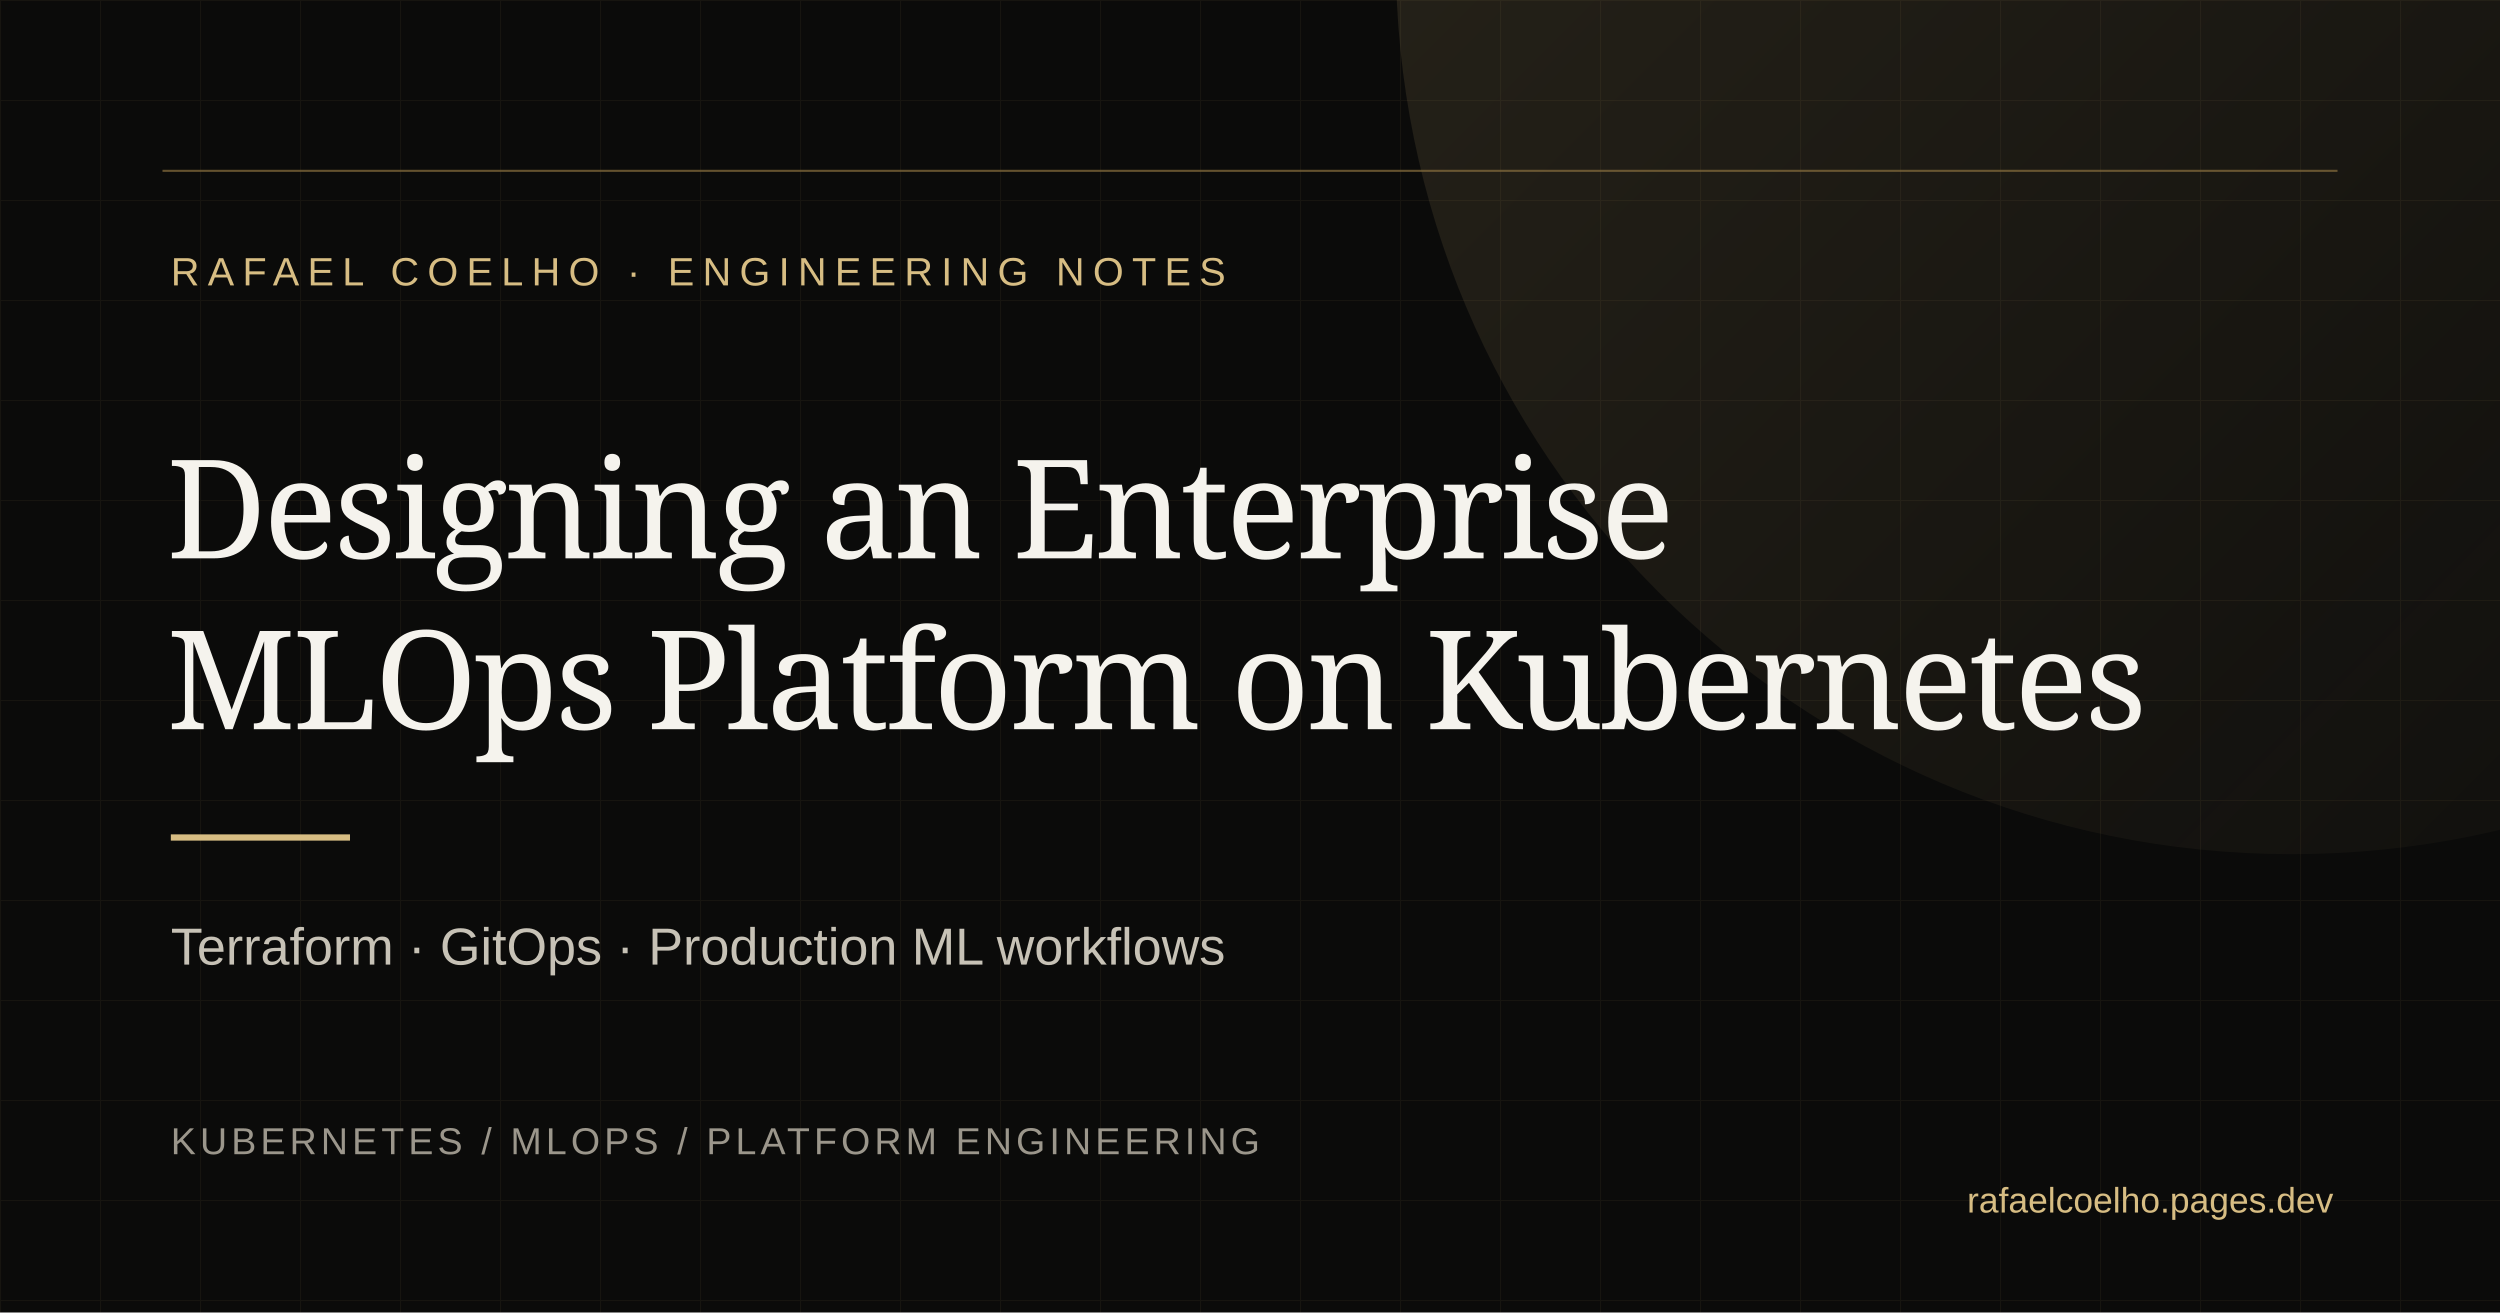
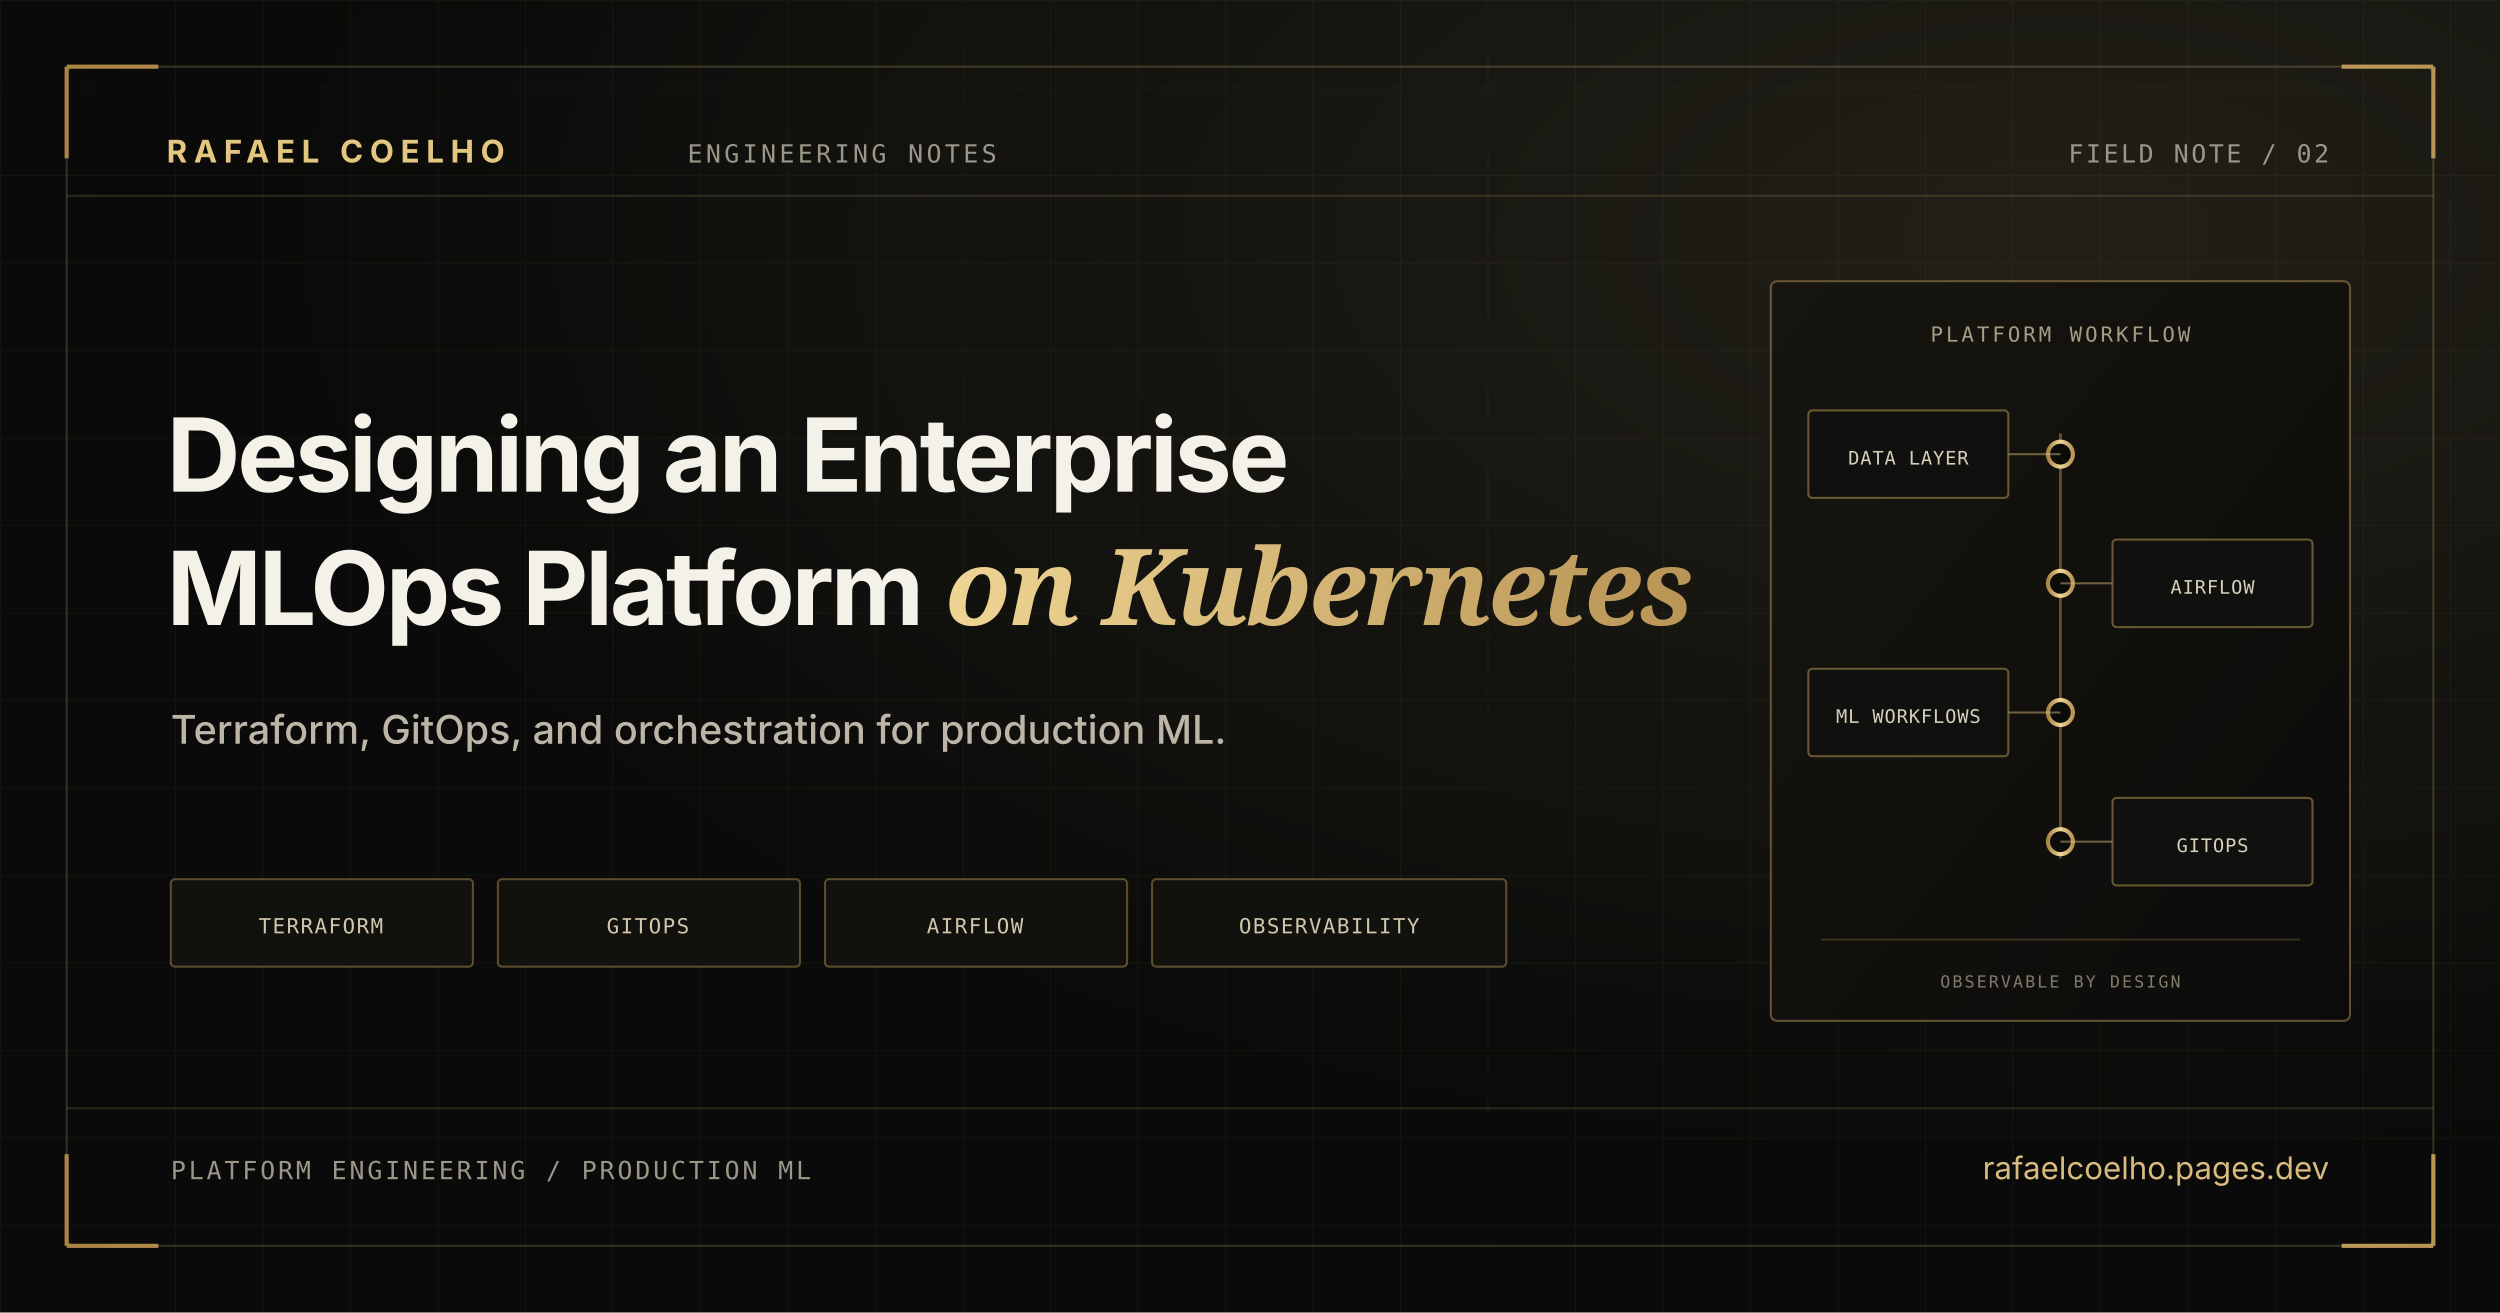
<svg xmlns="http://www.w3.org/2000/svg" width="1200" height="630" viewBox="0 0 1200 630" role="img" aria-labelledby="title description">
  <defs>
-     <linearGradient id="glow" x1="0" y1="0" x2="1" y2="1">
-       <stop offset="0" stop-color="#d8bb7d" stop-opacity=".16" />
+     <linearGradient id="gold" x1="0" y1="0" x2="1" y2="0">
+       <stop offset="0" stop-color="#aa8445" />
+       <stop offset=".5" stop-color="#f0d696" />
+       <stop offset="1" stop-color="#b89455" />
+     </linearGradient>
+     <radialGradient id="aura" cx="82%" cy="18%" r="72%">
+       <stop offset="0" stop-color="#d8bb7d" stop-opacity=".12" />
      <stop offset="1" stop-color="#d8bb7d" stop-opacity="0" />
+     </radialGradient>
+     <pattern id="grid" width="42" height="42" patternUnits="userSpaceOnUse">
+       <path d="M42 0H0V42" fill="none" stroke="#d8bb7d" stroke-opacity=".045" />
+     </pattern>
+     <linearGradient id="panel" x1="0" y1="0" x2="1" y2="1">
+       <stop offset="0" stop-color="#17150f" />
+       <stop offset="1" stop-color="#0b0b0a" />
    </linearGradient>
-     <pattern id="grid" width="48" height="48" patternUnits="userSpaceOnUse">
-       <path d="M48 0H0V48" fill="none" stroke="#d8bb7d" stroke-opacity=".06" />
-     </pattern>
  </defs>
-   <rect width="1200" height="630" fill="#0b0b0a" />
+   <rect width="1200" height="630" fill="#090a09" />
  <rect width="1200" height="630" fill="url(#grid)" />
-   <circle cx="1100" cy="-20" r="430" fill="url(#glow)" />
-   <path d="M78 82h1044" stroke="#826a3b" stroke-opacity=".75" />
-   <text x="82" y="137" fill="#d7bd83" font-family="Arial, sans-serif" font-size="19" letter-spacing="4">RAFAEL COELHO · ENGINEERING NOTES</text>
-   <text x="80" y="268" fill="#f5f3ed" font-family="Georgia, serif" font-size="66" letter-spacing="-1.5">Designing an Enterprise</text>
-   <text x="80" y="350" fill="#f5f3ed" font-family="Georgia, serif" font-size="66" letter-spacing="-1.5">MLOps Platform on Kubernetes</text>
-   <path d="M82 402h86" stroke="#d7bd83" stroke-width="3" />
-   <text x="82" y="463" fill="#c7c2b6" font-family="Arial, sans-serif" font-size="25">Terraform · GitOps · Production ML workflows</text>
-   <text x="82" y="554" fill="#9b968b" font-family="Arial, sans-serif" font-size="18" letter-spacing="2">KUBERNETES  /  MLOPS  /  PLATFORM ENGINEERING</text>
-   <text x="1120" y="582" fill="#d7bd83" font-family="Arial, sans-serif" font-size="17" text-anchor="end">rafaelcoelho.pages.dev</text>
+   <rect width="1200" height="630" fill="url(#aura)" />
+   <rect x="32" y="32" width="1136" height="566" rx="4" fill="none" stroke="#d8bb7d" stroke-opacity=".22" />
+   <path d="M32 94h1136M32 532h1136" stroke="#d8bb7d" stroke-opacity=".16" />
+   <path d="M32 32h44M32 32v44M1168 32h-44M1168 32v44M32 598h44M32 598v-44M1168 598h-44M1168 598v-44" fill="none" stroke="url(#gold)" stroke-width="2" />
+   <text x="80" y="78" fill="#e3c780" font-family="Inter, Arial, sans-serif" font-size="15" font-weight="700" letter-spacing="3.2">RAFAEL COELHO</text>
+   <path d="M280 70h35" stroke="url(#gold)" stroke-width="1.5" />
+   <text x="330" y="78" fill="#9c9688" font-family="JetBrains Mono, monospace" font-size="12" letter-spacing="1.6">ENGINEERING NOTES</text>
+   <text x="1118" y="78" fill="#9c9688" font-family="JetBrains Mono, monospace" font-size="12" text-anchor="end" letter-spacing="1.2">FIELD NOTE / 02</text>
+   <text x="80" y="236" fill="#f4f1e9" font-family="Inter, Arial, sans-serif" font-size="49" font-weight="700" letter-spacing="-1.5">Designing an Enterprise</text>
+   <text x="80" y="300" fill="#f4f1e9" font-family="Inter, Arial, sans-serif" font-size="49" font-weight="700" letter-spacing="-1.5">MLOps Platform <tspan fill="url(#gold)" font-family="Fraunces, Georgia, serif" font-size="51" font-weight="600" font-style="italic" letter-spacing="-1.2">on Kubernetes</tspan>
+   </text>
+   <text x="82" y="357" fill="#bdb6a8" font-family="Inter, Arial, sans-serif" font-size="19" font-weight="500">Terraform, GitOps, and orchestration for production ML.</text>
+   <path d="M82 391h702" stroke="url(#gold)" stroke-opacity=".78" />
+   <path d="M82 391h82" stroke="url(#gold)" stroke-width="3" />
+   <g font-family="JetBrains Mono, monospace" font-size="10" letter-spacing=".7">
+     <rect x="82" y="422" width="145" height="42" rx="2" fill="#11110e" stroke="#c6a25e" stroke-opacity=".42" />
+     <rect x="239" y="422" width="145" height="42" rx="2" fill="#11110e" stroke="#c6a25e" stroke-opacity=".42" />
+     <rect x="396" y="422" width="145" height="42" rx="2" fill="#11110e" stroke="#c6a25e" stroke-opacity=".42" />
+     <rect x="553" y="422" width="170" height="42" rx="2" fill="#11110e" stroke="#c6a25e" stroke-opacity=".42" />
+     <text x="154" y="448" fill="#d2c7ad" text-anchor="middle">TERRAFORM</text>
+     <text x="311" y="448" fill="#d2c7ad" text-anchor="middle">GITOPS</text>
+     <text x="468" y="448" fill="#d2c7ad" text-anchor="middle">AIRFLOW</text>
+     <text x="638" y="448" fill="#d2c7ad" text-anchor="middle">OBSERVABILITY</text>
+   </g>
+   <g transform="translate(850 135)">
+     <rect x="0" y="0" width="278" height="355" rx="3" fill="url(#panel)" stroke="#c6a25e" stroke-opacity=".45" />
+     <text x="139" y="29" fill="#a69c86" font-family="JetBrains Mono, monospace" font-size="10" text-anchor="middle" letter-spacing="1.4">PLATFORM WORKFLOW</text>
+     <path d="M139 73v204" stroke="#b18a4a" stroke-opacity=".54" stroke-width="1.3" />
+     <circle cx="139" cy="83" r="6" fill="#0b0b0a" stroke="url(#gold)" stroke-width="2" />
+     <circle cx="139" cy="145" r="6" fill="#0b0b0a" stroke="url(#gold)" stroke-width="2" />
+     <circle cx="139" cy="207" r="6" fill="#0b0b0a" stroke="url(#gold)" stroke-width="2" />
+     <circle cx="139" cy="269" r="6" fill="#0b0b0a" stroke="url(#gold)" stroke-width="2" />
+     <path d="M139 83H44M139 145h95M139 207H44M139 269h95" stroke="#d8bb7d" stroke-opacity=".47" />
+     <rect x="18" y="62" width="96" height="42" rx="2" fill="#10110e" stroke="#a98a50" stroke-opacity=".58" />
+     <rect x="164" y="124" width="96" height="42" rx="2" fill="#10110e" stroke="#a98a50" stroke-opacity=".58" />
+     <rect x="18" y="186" width="96" height="42" rx="2" fill="#10110e" stroke="#a98a50" stroke-opacity=".58" />
+     <rect x="164" y="248" width="96" height="42" rx="2" fill="#10110e" stroke="#a98a50" stroke-opacity=".58" />
+     <text x="66" y="88" fill="#d8cfbb" font-family="JetBrains Mono, monospace" font-size="9" text-anchor="middle" letter-spacing=".4">DATA LAYER</text>
+     <text x="212" y="150" fill="#d8cfbb" font-family="JetBrains Mono, monospace" font-size="9" text-anchor="middle" letter-spacing=".4">AIRFLOW</text>
+     <text x="66" y="212" fill="#d8cfbb" font-family="JetBrains Mono, monospace" font-size="9" text-anchor="middle" letter-spacing=".4">ML WORKFLOWS</text>
+     <text x="212" y="274" fill="#d8cfbb" font-family="JetBrains Mono, monospace" font-size="9" text-anchor="middle" letter-spacing=".4">GITOPS</text>
+     <path d="M24 316h230" stroke="#c6a25e" stroke-opacity=".23" />
+     <text x="139" y="339" fill="#827a6b" font-family="JetBrains Mono, monospace" font-size="8" text-anchor="middle" letter-spacing="1">OBSERVABLE BY DESIGN</text>
+   </g>
+   <text x="82" y="566" fill="#9c9688" font-family="JetBrains Mono, monospace" font-size="12" letter-spacing="1.35">PLATFORM ENGINEERING / PRODUCTION ML</text>
+   <text x="1118" y="566" fill="#d8bb7d" font-family="Inter, Arial, sans-serif" font-size="15" text-anchor="end">rafaelcoelho.pages.dev</text>
</svg>
